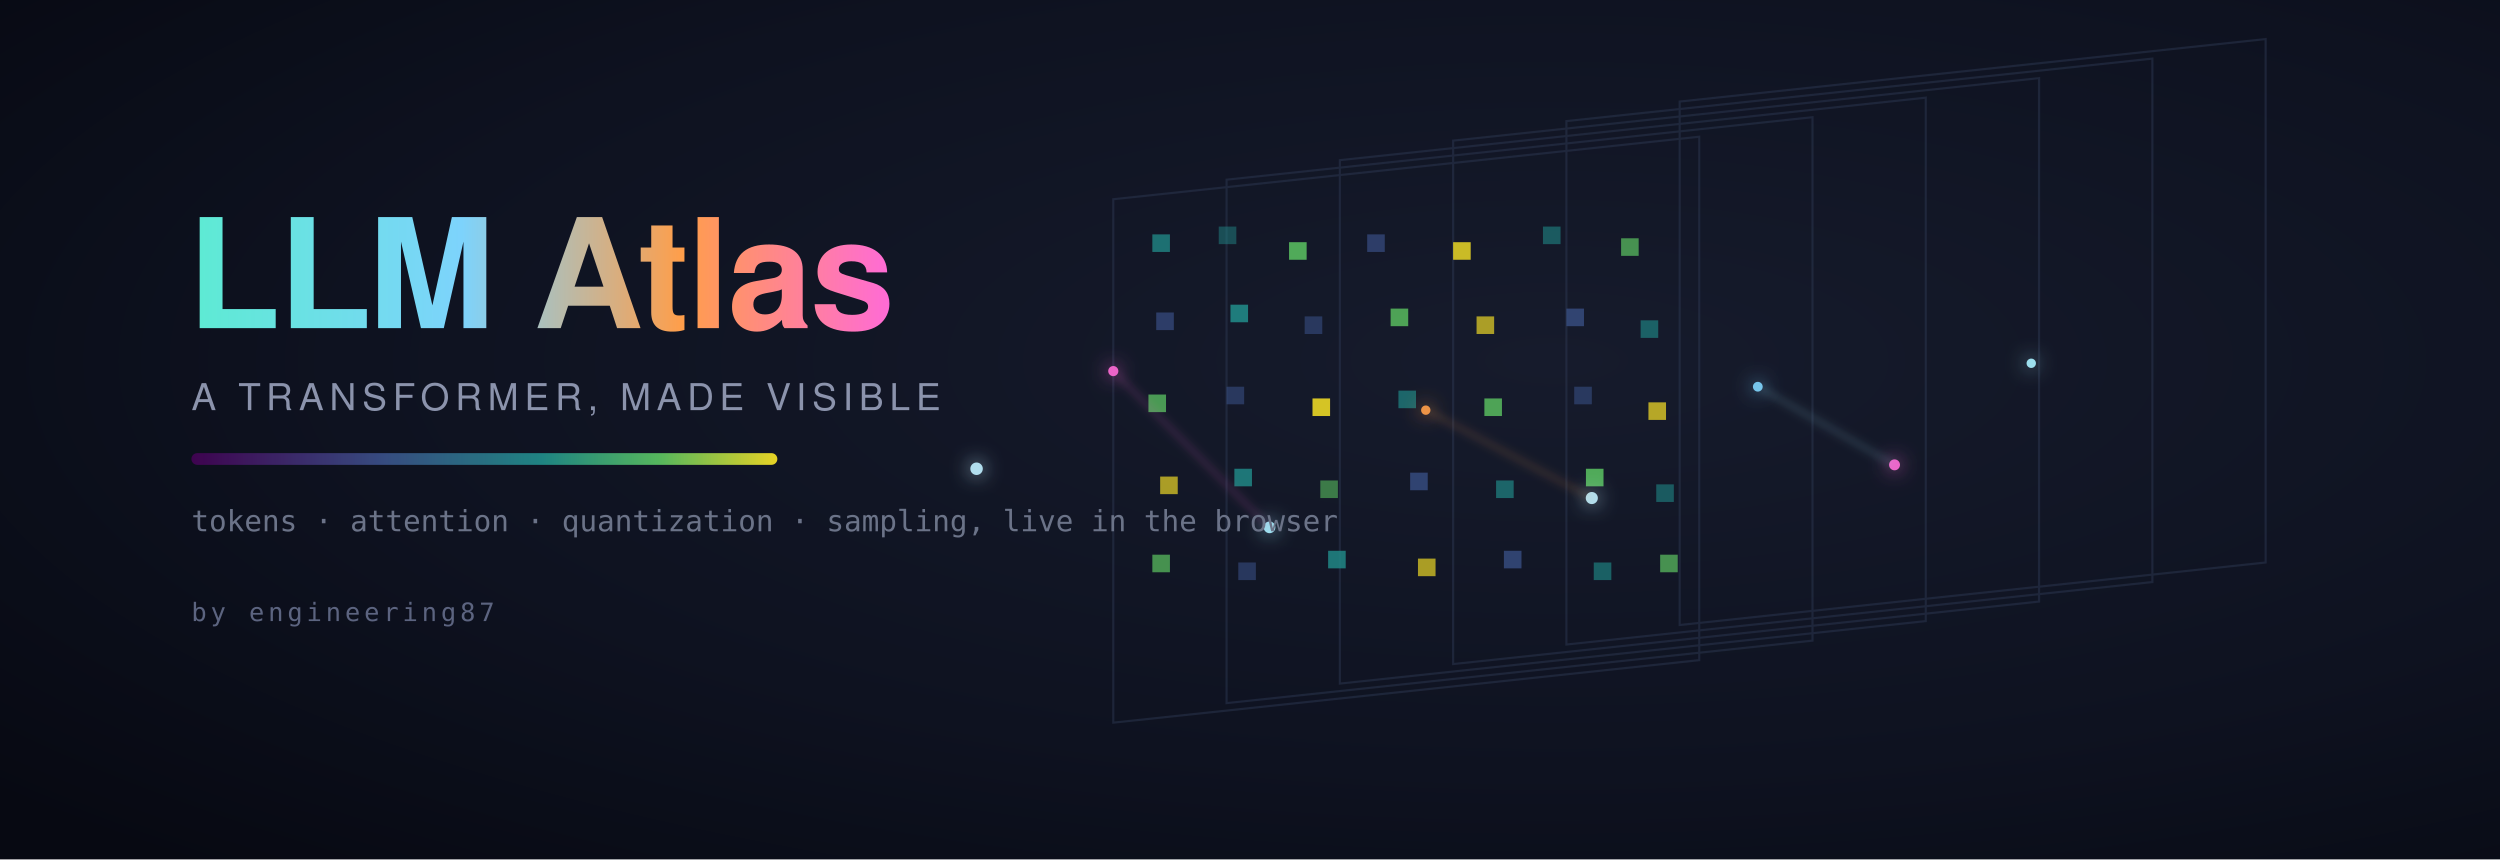
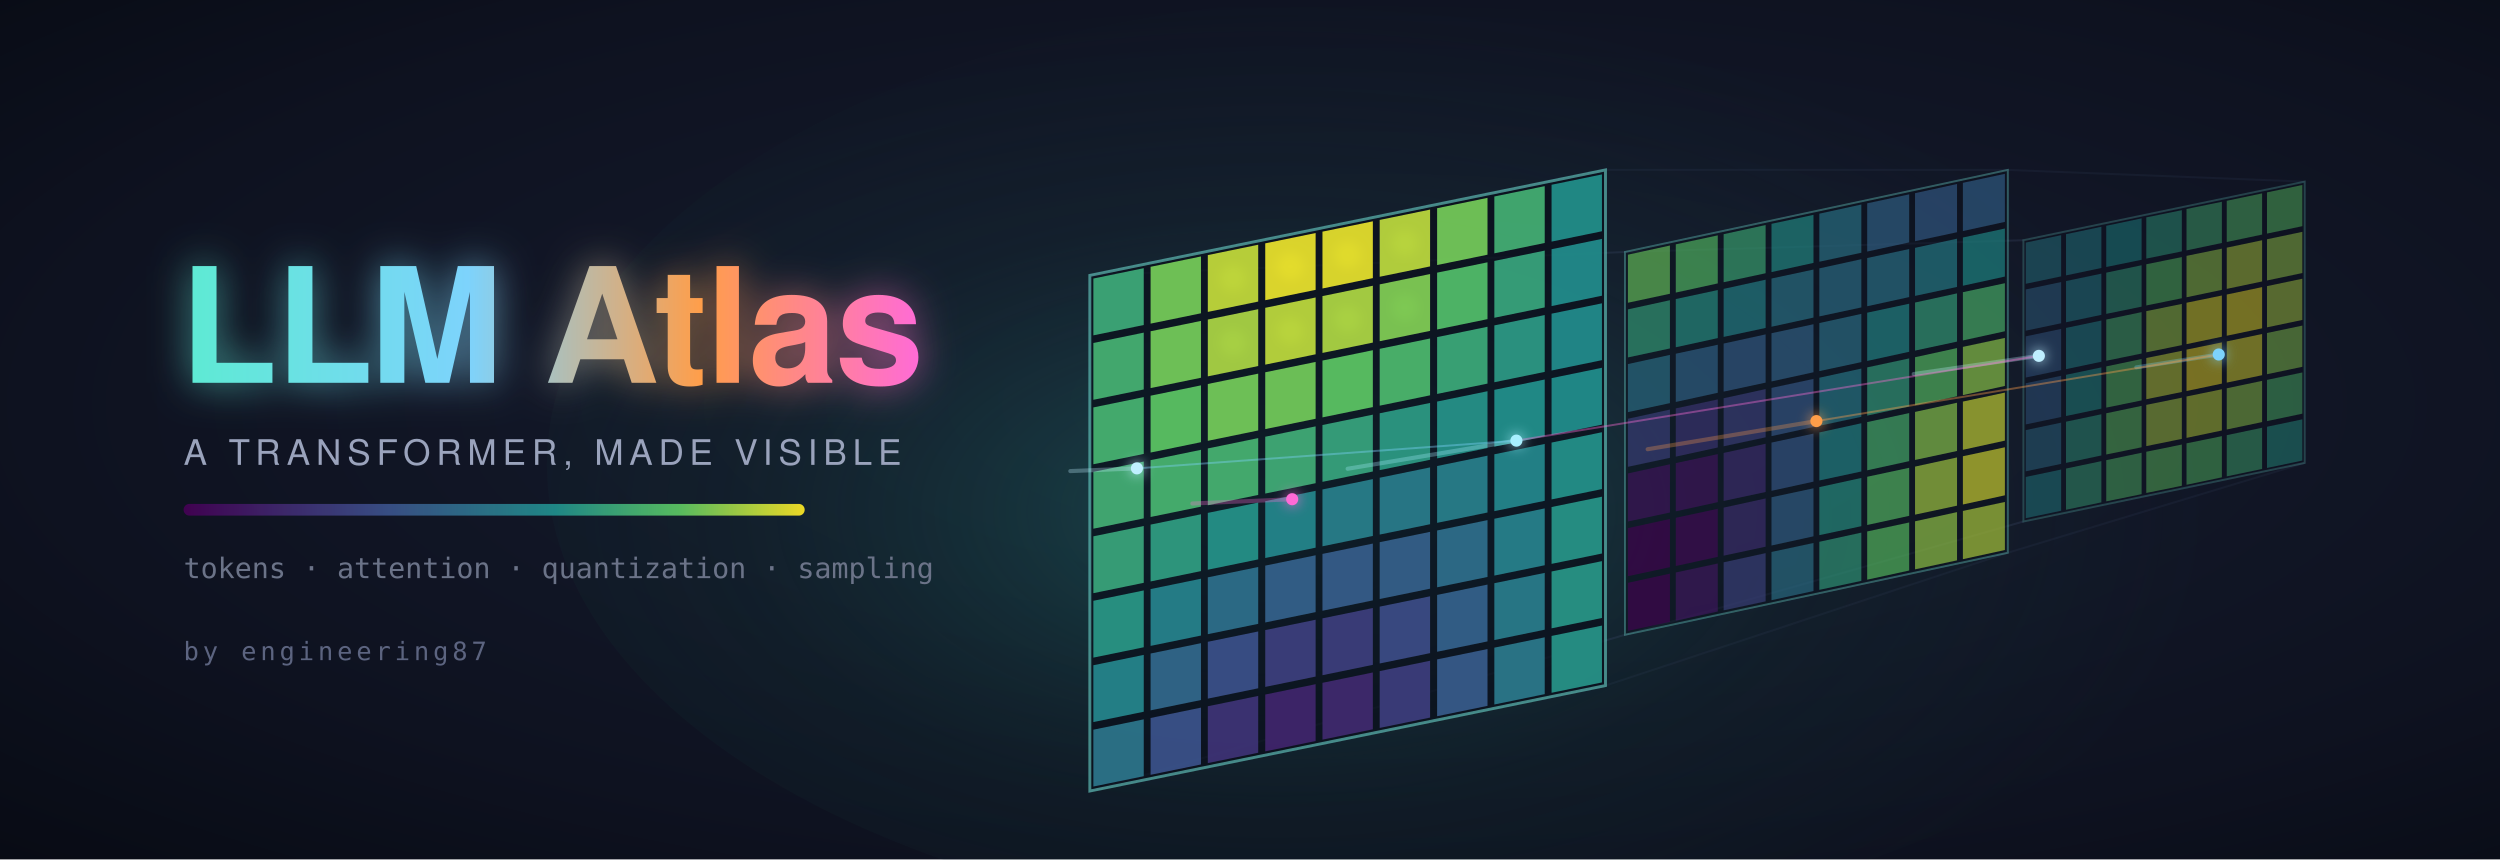
<svg xmlns="http://www.w3.org/2000/svg" width="1280" height="440" viewBox="0 0 1280 440" font-family="'Segoe UI', Helvetica, Arial, sans-serif">
  <defs>
-     <radialGradient id="bg" cx="62%" cy="42%" r="80%">
-       <stop offset="0%" stop-color="#161B2C" />
-       <stop offset="60%" stop-color="#0E1220" />
-       <stop offset="100%" stop-color="#070912" />
+     <radialGradient id="bg" cx="55%" cy="47%" r="92%">
+       <stop offset="0%" stop-color="#171D30" />
+       <stop offset="58%" stop-color="#0E1220" />
+       <stop offset="100%" stop-color="#04060C" />
+     </radialGradient>
+     <radialGradient id="halo" cx="42%" cy="55%" r="55%">
+       <stop offset="0%" stop-color="#1f7a73" stop-opacity="0.48" />
+       <stop offset="58%" stop-color="#13443d" stop-opacity="0.16" />
+       <stop offset="100%" stop-color="#13443d" stop-opacity="0" />
    </radialGradient>
    <linearGradient id="title" x1="0" y1="0" x2="1" y2="0">
      <stop offset="0%" stop-color="#5EEAD4" />
      <stop offset="38%" stop-color="#7DD3FC" />
      <stop offset="70%" stop-color="#FF9E4A" />
      <stop offset="100%" stop-color="#FF6BD6" />
    </linearGradient>
    <linearGradient id="spectrum" x1="0" y1="0" x2="1" y2="0">
      <stop offset="0%" stop-color="#440154" />
      <stop offset="33%" stop-color="#3b528b" />
      <stop offset="60%" stop-color="#21908d" />
      <stop offset="80%" stop-color="#5dc863" />
      <stop offset="100%" stop-color="#fde725" />
    </linearGradient>
-     <filter id="glow" x="-80%" y="-80%" width="260%" height="260%">
-       <feGaussianBlur stdDeviation="5" result="b" />
+     <filter id="glow" x="-200%" y="-200%" width="500%" height="500%">
+       <feGaussianBlur stdDeviation="3.2" result="b" />
      <feMerge>
        <feMergeNode in="b" />
        <feMergeNode in="SourceGraphic" />
      </feMerge>
    </filter>
-     <filter id="soft" x="-50%" y="-50%" width="200%" height="200%">
-       <feGaussianBlur stdDeviation="2.2" />
+     <filter id="cellbloom" x="-80%" y="-80%" width="260%" height="260%">
+       <feGaussianBlur stdDeviation="2.6" />
+     </filter>
+     <filter id="tglow" x="-40%" y="-60%" width="180%" height="220%">
+       <feGaussianBlur stdDeviation="10" />
    </filter>
  </defs>
  <rect width="1280" height="440" fill="url(#bg)" />
-   <g transform="translate(720 220)" opacity="0.92">
-     <g stroke="#2c3650" stroke-width="1.1" fill="none" opacity="0.55">
-       <g transform="translate(0 0)">
-         <polygon points="-150,-118 150,-150 150,118 -150,150" />
-       </g>
-       <g transform="translate(58 -10)">
-         <polygon points="-150,-118 150,-150 150,118 -150,150" />
-       </g>
-       <g transform="translate(116 -20)">
-         <polygon points="-150,-118 150,-150 150,118 -150,150" />
-       </g>
-       <g transform="translate(174 -30)">
-         <polygon points="-150,-118 150,-150 150,118 -150,150" />
-       </g>
-       <g transform="translate(232 -40)">
-         <polygon points="-150,-118 150,-150 150,118 -150,150" />
-       </g>
-       <g transform="translate(290 -50)">
-         <polygon points="-150,-118 150,-150 150,118 -150,150" />
-       </g>
-     </g>
-     <g>
-       <g transform="translate(0 0)">
-         <g fill="#21908d">
-           <rect x="-130" y="-100" width="9" height="9" opacity=".8" />
-           <rect x="-96" y="-104" width="9" height="9" opacity=".5" />
-           <rect x="-60" y="-96" width="9" height="9" opacity=".9" fill="#5dc863" />
-           <rect x="-20" y="-100" width="9" height="9" opacity=".7" fill="#3b528b" />
-           <rect x="24" y="-96" width="9" height="9" opacity=".85" fill="#fde725" />
-           <rect x="70" y="-104" width="9" height="9" opacity=".6" />
-           <rect x="110" y="-98" width="9" height="9" opacity=".75" fill="#5dc863" />
-         </g>
-         <g fill="#3b528b">
-           <rect x="-128" y="-60" width="9" height="9" opacity=".7" />
-           <rect x="-90" y="-64" width="9" height="9" opacity=".9" fill="#21908d" />
-           <rect x="-52" y="-58" width="9" height="9" opacity=".6" />
-           <rect x="-8" y="-62" width="9" height="9" opacity=".85" fill="#5dc863" />
-           <rect x="36" y="-58" width="9" height="9" opacity=".7" fill="#fde725" />
-           <rect x="82" y="-62" width="9" height="9" opacity=".8" />
-           <rect x="120" y="-56" width="9" height="9" opacity=".65" fill="#21908d" />
-         </g>
-         <g fill="#5dc863">
-           <rect x="-132" y="-18" width="9" height="9" opacity=".8" />
-           <rect x="-92" y="-22" width="9" height="9" opacity=".6" fill="#3b528b" />
-           <rect x="-48" y="-16" width="9" height="9" opacity=".9" fill="#fde725" />
-           <rect x="-4" y="-20" width="9" height="9" opacity=".7" fill="#21908d" />
-           <rect x="40" y="-16" width="9" height="9" opacity=".85" />
-           <rect x="86" y="-22" width="9" height="9" opacity=".6" fill="#3b528b" />
-           <rect x="124" y="-14" width="9" height="9" opacity=".75" fill="#fde725" />
-         </g>
-         <g fill="#21908d">
-           <rect x="-126" y="24" width="9" height="9" opacity=".7" fill="#fde725" />
-           <rect x="-88" y="20" width="9" height="9" opacity=".85" />
-           <rect x="-44" y="26" width="9" height="9" opacity=".6" fill="#5dc863" />
-           <rect x="2" y="22" width="9" height="9" opacity=".8" fill="#3b528b" />
-           <rect x="46" y="26" width="9" height="9" opacity=".7" />
-           <rect x="92" y="20" width="9" height="9" opacity=".9" fill="#5dc863" />
-           <rect x="128" y="28" width="9" height="9" opacity=".6" />
-         </g>
-         <g fill="#3b528b">
-           <rect x="-130" y="64" width="9" height="9" opacity=".75" fill="#5dc863" />
-           <rect x="-86" y="68" width="9" height="9" opacity=".6" />
-           <rect x="-40" y="62" width="9" height="9" opacity=".85" fill="#21908d" />
-           <rect x="6" y="66" width="9" height="9" opacity=".7" fill="#fde725" />
-           <rect x="50" y="62" width="9" height="9" opacity=".8" />
-           <rect x="96" y="68" width="9" height="9" opacity=".65" fill="#21908d" />
-           <rect x="130" y="64" width="9" height="9" opacity=".75" fill="#5dc863" />
-         </g>
-       </g>
-     </g>
-     <g filter="url(#glow)">
-       <circle cx="-220" cy="20" r="3.2" fill="#bfefff" />
-       <circle cx="-150" cy="-30" r="2.6" fill="#FF6BD6" />
-       <circle cx="-70" cy="50" r="3" fill="#A8F0FF" />
-       <circle cx="10" cy="-10" r="2.4" fill="#FF9E4A" />
-       <circle cx="95" cy="35" r="3.1" fill="#bfefff" />
-       <circle cx="180" cy="-22" r="2.5" fill="#7DD3FC" />
-       <circle cx="250" cy="18" r="2.8" fill="#FF6BD6" />
-       <circle cx="320" cy="-34" r="2.4" fill="#A8F0FF" />
-     </g>
-     <g stroke-width="1" opacity="0.5" filter="url(#soft)">
-       <line x1="-150" y1="-30" x2="-70" y2="50" stroke="#FF6BD6" />
-       <line x1="10" y1="-10" x2="95" y2="35" stroke="#FF9E4A" />
-       <line x1="180" y1="-22" x2="250" y2="18" stroke="#A8F0FF" />
-     </g>
-   </g>
-   <g transform="translate(96 168)">
-     <text x="0" y="0" font-size="78" font-weight="700" letter-spacing="-1" fill="url(#title)">LLM Atlas</text>
-     <text x="2" y="42" font-size="19" font-weight="500" letter-spacing="3" fill="#8B93AC">A TRANSFORMER, MADE VISIBLE</text>
-     <rect x="2" y="64" width="300" height="6" rx="3" fill="url(#spectrum)" opacity="0.9" />
-     <text x="2" y="104" font-size="15" fill="#6B7388" font-family="'JetBrains Mono', Consolas, monospace">tokens · attention · quantization · sampling, live in the browser</text>
-     <text x="2" y="150" font-size="13" letter-spacing="2" fill="#5C6480" font-family="'JetBrains Mono', Consolas, monospace">by engineering87</text>
+   <ellipse cx="720" cy="238" rx="440" ry="240" fill="url(#halo)" />
+   <g stroke="#3a4866" stroke-width="1" fill="none">
+     <line x1="558.0" y1="141.0" x2="832.0" y2="129.0" opacity="0.30" />
+     <line x1="822.0" y1="87.0" x2="1028.0" y2="87.0" opacity="0.16" />
+     <line x1="822.0" y1="351.0" x2="1028.0" y2="283.0" opacity="0.16" />
+     <line x1="558.0" y1="405.0" x2="832.0" y2="325.0" opacity="0.30" />
+     <line x1="832.0" y1="129.0" x2="1036.0" y2="123.0" opacity="0.30" />
+     <line x1="1028.0" y1="87.0" x2="1180.0" y2="93.0" opacity="0.16" />
+     <line x1="1028.0" y1="283.0" x2="1180.0" y2="237.0" opacity="0.16" />
+     <line x1="832.0" y1="325.0" x2="1036.0" y2="267.0" opacity="0.30" />
+   </g>
+   <polygon points="1036.0,123.0 1180.0,93.0 1180.0,237.0 1036.0,267.0" fill="#0a0e1b" opacity="0.36" />
+   <g>
+     <polygon points="1037.2,124.2 1055.3,120.4 1055.3,141.5 1037.2,145.3" fill="rgb(40,127,140)" opacity="0.44" />
+     <polygon points="1037.2,148.2 1055.3,144.4 1055.3,165.5 1037.2,169.3" fill="rgb(50,105,140)" opacity="0.44" />
+     <polygon points="1037.2,172.2 1055.3,168.4 1055.3,189.5 1037.2,193.3" fill="rgb(54,93,139)" opacity="0.44" />
+     <polygon points="1037.2,196.2 1055.3,192.4 1055.3,213.5 1037.2,217.3" fill="rgb(53,95,139)" opacity="0.44" />
+     <polygon points="1037.2,220.2 1055.3,216.4 1055.3,237.5 1037.2,241.3" fill="rgb(47,111,140)" opacity="0.44" />
+     <polygon points="1037.2,244.2 1055.3,240.4 1055.3,261.5 1037.2,265.3" fill="rgb(37,136,141)" opacity="0.44" />
+     <polygon points="1057.8,119.9 1075.9,116.1 1075.9,137.2 1057.8,141.0" fill="rgb(38,132,141)" opacity="0.44" />
+     <polygon points="1057.8,143.9 1075.9,140.1 1075.9,161.2 1057.8,165.0" fill="rgb(38,131,141)" opacity="0.44" />
+     <polygon points="1057.8,167.9 1075.9,164.1 1075.9,185.2 1057.8,189.0" fill="rgb(36,137,141)" opacity="0.44" />
+     <polygon points="1057.8,191.9 1075.9,188.1 1075.9,209.2 1057.8,213.0" fill="rgb(37,148,138)" opacity="0.44" />
+     <polygon points="1057.8,215.9 1075.9,212.1 1075.9,233.2 1057.8,237.0" fill="rgb(50,160,129)" opacity="0.44" />
+     <polygon points="1057.8,239.9 1075.9,236.1 1075.9,257.2 1057.8,261.0" fill="rgb(59,169,123)" opacity="0.44" />
+     <polygon points="1078.4,115.6 1096.5,111.8 1096.5,133.0 1078.4,136.7" fill="rgb(33,144,141)" opacity="0.44" />
+     <polygon points="1078.4,139.6 1096.5,135.8 1096.5,157.0 1078.4,160.7" fill="rgb(54,164,126)" opacity="0.44" />
+     <polygon points="1078.4,163.6 1096.5,159.8 1096.5,181.0 1078.4,184.7" fill="rgb(76,184,111)" opacity="0.44" />
+     <polygon points="1078.4,187.6 1096.5,183.8 1096.5,205.0 1078.4,208.7" fill="rgb(91,198,100)" opacity="0.44" />
+     <polygon points="1078.4,211.6 1096.5,207.8 1096.5,229.0 1078.4,232.7" fill="rgb(99,201,97)" opacity="0.44" />
+     <polygon points="1078.4,235.6 1096.5,231.8 1096.5,253.0 1078.4,256.7" fill="rgb(85,192,105)" opacity="0.44" />
+     <polygon points="1098.9,111.3 1117.1,107.6 1117.1,128.7 1098.9,132.4" fill="rgb(51,161,128)" opacity="0.44" />
+     <polygon points="1098.9,135.3 1117.1,131.6 1117.1,152.7 1098.9,156.4" fill="rgb(90,197,101)" opacity="0.44" />
+     <polygon points="1098.9,159.3 1117.1,155.6 1117.1,176.7 1098.9,180.4" fill="rgb(166,214,71)" opacity="0.44" />
+     <polygon points="1098.9,183.3 1117.1,179.6 1117.1,200.7 1098.9,204.4" fill="rgb(202,221,57)" opacity="0.44" />
+     <polygon points="1098.9,207.3 1117.1,203.6 1117.1,224.7 1098.9,228.4" fill="rgb(179,217,66)" opacity="0.44" />
+     <polygon points="1098.9,231.3 1117.1,227.6 1117.1,248.7 1098.9,252.4" fill="rgb(99,201,97)" opacity="0.44" />
+     <polygon points="1119.5,107.0 1137.6,103.3 1137.6,124.4 1119.5,128.2" fill="rgb(71,179,114)" opacity="0.44" />
+     <polygon points="1119.5,131.0 1137.6,127.3 1137.6,148.4 1119.5,152.2" fill="rgb(159,213,73)" opacity="0.44" />
+     <polygon points="1119.5,155.0 1137.6,151.3 1137.6,172.4 1119.5,176.2" fill="rgb(240,229,42)" opacity="0.44" />
+     <polygon points="1119.5,179.0 1137.6,175.3 1137.6,196.4 1119.5,200.2" fill="rgb(253,231,37)" opacity="0.44" />
+     <polygon points="1119.5,203.0 1137.6,199.3 1137.6,220.4 1119.5,224.2" fill="rgb(198,220,58)" opacity="0.44" />
+     <polygon points="1119.5,227.0 1137.6,223.3 1137.6,244.4 1119.5,248.2" fill="rgb(88,196,102)" opacity="0.44" />
+     <polygon points="1140.1,102.8 1158.2,99.0 1158.2,120.1 1140.1,123.9" fill="rgb(86,194,104)" opacity="0.44" />
+     <polygon points="1140.1,126.8 1158.2,123.0 1158.2,144.1 1140.1,147.9" fill="rgb(189,219,62)" opacity="0.44" />
+     <polygon points="1140.1,150.8 1158.2,147.0 1158.2,168.1 1140.1,171.9" fill="rgb(247,230,39)" opacity="0.44" />
+     <polygon points="1140.1,174.8 1158.2,171.0 1158.2,192.1 1140.1,195.9" fill="rgb(234,227,45)" opacity="0.44" />
+     <polygon points="1140.1,198.8 1158.2,195.0 1158.2,216.1 1140.1,219.9" fill="rgb(154,212,76)" opacity="0.44" />
+     <polygon points="1140.1,222.8 1158.2,219.0 1158.2,240.1 1140.1,243.9" fill="rgb(68,177,116)" opacity="0.44" />
+     <polygon points="1160.7,98.5 1178.8,94.7 1178.8,115.8 1160.7,119.6" fill="rgb(91,198,101)" opacity="0.44" />
+     <polygon points="1160.7,122.5 1178.8,118.7 1178.8,139.8 1160.7,143.6" fill="rgb(161,213,73)" opacity="0.44" />
+     <polygon points="1160.7,146.5 1178.8,142.7 1178.8,163.8 1160.7,167.6" fill="rgb(180,217,65)" opacity="0.44" />
+     <polygon points="1160.7,170.5 1178.8,166.7 1178.8,187.8 1160.7,191.6" fill="rgb(143,210,80)" opacity="0.44" />
+     <polygon points="1160.7,194.5 1178.8,190.7 1178.8,211.8 1160.7,215.6" fill="rgb(81,189,107)" opacity="0.44" />
+     <polygon points="1160.7,218.5 1178.8,214.7 1178.8,235.8 1160.7,239.6" fill="rgb(42,153,134)" opacity="0.44" />
+   </g>
+   <polygon points="1036.0,123.0 1180.0,93.0 1180.0,237.0 1036.0,267.0" fill="none" stroke="#73e6da" stroke-width="1.0" opacity="0.22" />
+   <polygon points="832.0,129.0 1028.0,87.0 1028.0,283.0 832.0,325.0" fill="#0a0e1b" opacity="0.49" />
+   <g>
+     <polygon points="833.5,130.4 855.0,125.7 855.0,150.4 833.5,155.0" fill="rgb(106,202,94)" opacity="0.62" />
+     <polygon points="833.5,158.4 855.0,153.7 855.0,178.4 833.5,183.0" fill="rgb(55,164,126)" opacity="0.62" />
+     <polygon points="833.5,186.4 855.0,181.7 855.0,206.4 833.5,211.0" fill="rgb(45,116,140)" opacity="0.62" />
+     <polygon points="833.5,214.4 855.0,209.7 855.0,234.4 833.5,239.0" fill="rgb(61,66,128)" opacity="0.62" />
+     <polygon points="833.5,242.4 855.0,237.7 855.0,262.4 833.5,267.0" fill="rgb(66,19,96)" opacity="0.62" />
+     <polygon points="833.5,270.4 855.0,265.7 855.0,290.4 833.5,295.0" fill="rgb(68,1,84)" opacity="0.62" />
+     <polygon points="833.5,298.4 855.0,293.7 855.0,318.4 833.5,323.0" fill="rgb(68,1,84)" opacity="0.62" />
+     <polygon points="858.0,125.1 879.5,120.5 879.5,145.1 858.0,149.8" fill="rgb(85,193,104)" opacity="0.62" />
+     <polygon points="858.0,153.1 879.5,148.5 879.5,173.1 858.0,177.8" fill="rgb(40,150,136)" opacity="0.62" />
+     <polygon points="858.0,181.1 879.5,176.5 879.5,201.1 858.0,205.8" fill="rgb(50,102,140)" opacity="0.62" />
+     <polygon points="858.0,209.1 879.5,204.5 879.5,229.1 858.0,233.8" fill="rgb(62,54,120)" opacity="0.62" />
+     <polygon points="858.0,237.1 879.5,232.5 879.5,257.1 858.0,261.8" fill="rgb(66,19,96)" opacity="0.62" />
+     <polygon points="858.0,265.1 879.5,260.5 879.5,285.1 858.0,289.8" fill="rgb(67,8,89)" opacity="0.62" />
+     <polygon points="858.0,293.1 879.5,288.5 879.5,313.1 858.0,317.8" fill="rgb(66,22,98)" opacity="0.62" />
+     <polygon points="882.5,119.9 904.0,115.2 904.0,139.9 882.5,144.5" fill="rgb(62,172,120)" opacity="0.62" />
+     <polygon points="882.5,147.9 904.0,143.2 904.0,167.9 882.5,172.5" fill="rgb(37,134,141)" opacity="0.62" />
+     <polygon points="882.5,175.9 904.0,171.2 904.0,195.9 882.5,200.5" fill="rgb(53,96,139)" opacity="0.62" />
+     <polygon points="882.5,203.9 904.0,199.2 904.0,223.9 882.5,228.5" fill="rgb(61,64,126)" opacity="0.62" />
+     <polygon points="882.5,231.9 904.0,227.2 904.0,251.9 882.5,256.5" fill="rgb(63,45,114)" opacity="0.62" />
+     <polygon points="882.5,259.9 904.0,255.2 904.0,279.9 882.5,284.5" fill="rgb(63,47,115)" opacity="0.62" />
+     <polygon points="882.5,287.9 904.0,283.2 904.0,307.9 882.5,312.5" fill="rgb(61,67,129)" opacity="0.62" />
+     <polygon points="907.0,114.6 928.5,110.0 928.5,134.6 907.0,139.3" fill="rgb(35,146,139)" opacity="0.62" />
+     <polygon points="907.0,142.6 928.5,138.0 928.5,162.6 907.0,167.3" fill="rgb(43,120,140)" opacity="0.62" />
+     <polygon points="907.0,170.6 928.5,166.0 928.5,190.6 907.0,195.3" fill="rgb(51,101,140)" opacity="0.62" />
+     <polygon points="907.0,198.6 928.5,194.0 928.5,218.6 907.0,223.3" fill="rgb(55,90,139)" opacity="0.62" />
+     <polygon points="907.0,226.6 928.5,222.0 928.5,246.6 907.0,251.3" fill="rgb(55,91,139)" opacity="0.62" />
+     <polygon points="907.0,254.6 928.5,250.0 928.5,274.6 907.0,279.3" fill="rgb(51,100,140)" opacity="0.62" />
+     <polygon points="907.0,282.6 928.5,278.0 928.5,302.6 907.0,307.3" fill="rgb(45,116,140)" opacity="0.62" />
+     <polygon points="931.5,109.4 953.0,104.7 953.0,129.4 931.5,134.0" fill="rgb(43,120,140)" opacity="0.62" />
+     <polygon points="931.5,137.4 953.0,132.7 953.0,157.4 931.5,162.0" fill="rgb(45,114,140)" opacity="0.62" />
+     <polygon points="931.5,165.4 953.0,160.7 953.0,185.4 931.5,190.0" fill="rgb(45,116,140)" opacity="0.62" />
+     <polygon points="931.5,193.4 953.0,188.7 953.0,213.4 931.5,218.0" fill="rgb(41,125,140)" opacity="0.62" />
+     <polygon points="931.5,221.4 953.0,216.7 953.0,241.4 931.5,246.0" fill="rgb(35,138,141)" opacity="0.62" />
+     <polygon points="931.5,249.4 953.0,244.7 953.0,269.4 931.5,274.0" fill="rgb(41,152,135)" opacity="0.62" />
+     <polygon points="931.5,277.4 953.0,272.7 953.0,297.4 931.5,302.0" fill="rgb(52,162,128)" opacity="0.62" />
+     <polygon points="956.0,104.1 977.5,99.5 977.5,124.1 956.0,128.8" fill="rgb(51,102,140)" opacity="0.62" />
+     <polygon points="956.0,132.1 977.5,127.5 977.5,152.1 956.0,156.8" fill="rgb(44,118,140)" opacity="0.62" />
+     <polygon points="956.0,160.1 977.5,155.5 977.5,180.1 956.0,184.8" fill="rgb(35,140,141)" opacity="0.62" />
+     <polygon points="956.0,188.1 977.5,183.5 977.5,208.1 956.0,212.8" fill="rgb(53,163,127)" opacity="0.62" />
+     <polygon points="956.0,216.1 977.5,211.5 977.5,236.1 956.0,240.8" fill="rgb(74,182,112)" opacity="0.62" />
+     <polygon points="956.0,244.1 977.5,239.5 977.5,264.1 956.0,268.8" fill="rgb(88,195,103)" opacity="0.62" />
+     <polygon points="956.0,272.1 977.5,267.5 977.5,292.1 956.0,296.8" fill="rgb(91,198,100)" opacity="0.62" />
+     <polygon points="980.5,98.9 1002.0,94.2 1002.0,118.9 980.5,123.5" fill="rgb(54,94,139)" opacity="0.62" />
+     <polygon points="980.5,126.9 1002.0,122.2 1002.0,146.9 980.5,151.5" fill="rgb(39,129,141)" opacity="0.62" />
+     <polygon points="980.5,154.9 1002.0,150.2 1002.0,174.9 980.5,179.5" fill="rgb(55,165,126)" opacity="0.62" />
+     <polygon points="980.5,182.9 1002.0,178.2 1002.0,202.9 980.5,207.5" fill="rgb(89,196,102)" opacity="0.62" />
+     <polygon points="980.5,210.9 1002.0,206.2 1002.0,230.9 980.5,235.5" fill="rgb(146,210,79)" opacity="0.62" />
+     <polygon points="980.5,238.9 1002.0,234.2 1002.0,258.9 980.5,263.5" fill="rgb(173,215,68)" opacity="0.62" />
+     <polygon points="980.5,266.9 1002.0,262.2 1002.0,286.9 980.5,291.5" fill="rgb(158,213,74)" opacity="0.62" />
+     <polygon points="1005.0,93.6 1026.5,89.0 1026.5,113.6 1005.0,118.3" fill="rgb(52,98,140)" opacity="0.62" />
+     <polygon points="1005.0,121.6 1026.5,117.0 1026.5,141.6 1005.0,146.3" fill="rgb(33,144,141)" opacity="0.62" />
+     <polygon points="1005.0,149.6 1026.5,145.0 1026.5,169.6 1005.0,174.3" fill="rgb(78,186,110)" opacity="0.62" />
+     <polygon points="1005.0,177.6 1026.5,173.0 1026.5,197.6 1005.0,202.3" fill="rgb(149,211,77)" opacity="0.62" />
+     <polygon points="1005.0,205.6 1026.5,201.0 1026.5,225.6 1005.0,230.3" fill="rgb(208,222,55)" opacity="0.62" />
+     <polygon points="1005.0,233.6 1026.5,229.0 1026.5,253.6 1005.0,258.3" fill="rgb(220,225,50)" opacity="0.62" />
+     <polygon points="1005.0,261.6 1026.5,257.0 1026.5,281.6 1005.0,286.3" fill="rgb(185,218,63)" opacity="0.62" />
+   </g>
+   <polygon points="832.0,129.0 1028.0,87.0 1028.0,283.0 832.0,325.0" fill="none" stroke="#73e6da" stroke-width="1.0" opacity="0.34" />
+   <polygon points="558.0,141.0 822.0,87.0 822.0,351.0 558.0,405.0" fill="#0a0e1b" opacity="0.72" />
+   <g filter="url(#cellbloom)">
+     <circle cx="631.3" cy="142.5" r="7" fill="rgb(196,220,59)" opacity="0.5" />
+     <circle cx="631.3" cy="175.5" r="7" fill="rgb(172,215,68)" opacity="0.5" />
+     <circle cx="660.7" cy="136.5" r="7" fill="rgb(236,228,44)" opacity="0.5" />
+     <circle cx="660.7" cy="169.5" r="7" fill="rgb(191,219,61)" opacity="0.5" />
+     <circle cx="690.0" cy="130.5" r="7" fill="rgb(232,227,45)" opacity="0.5" />
+     <circle cx="690.0" cy="163.5" r="7" fill="rgb(175,216,67)" opacity="0.5" />
+     <circle cx="719.3" cy="124.5" r="7" fill="rgb(190,219,62)" opacity="0.5" />
+     <circle cx="719.3" cy="157.5" r="7" fill="rgb(130,207,85)" opacity="0.5" />
+   </g>
+   <g>
+     <polygon points="559.8,142.6 585.6,137.3 585.6,166.4 559.8,171.7" fill="rgb(62,171,121)" opacity="0.92" />
+     <polygon points="559.8,175.6 585.6,170.3 585.6,199.4 559.8,204.7" fill="rgb(70,179,115)" opacity="0.92" />
+     <polygon points="559.8,208.6 585.6,203.3 585.6,232.4 559.8,237.7" fill="rgb(72,181,114)" opacity="0.92" />
+     <polygon points="559.8,241.6 585.6,236.3 585.6,265.4 559.8,270.7" fill="rgb(68,176,117)" opacity="0.92" />
+     <polygon points="559.8,274.6 585.6,269.3 585.6,298.4 559.8,303.7" fill="rgb(57,166,124)" opacity="0.92" />
+     <polygon points="559.8,307.6 585.6,302.3 585.6,331.4 559.8,336.7" fill="rgb(41,152,135)" opacity="0.92" />
+     <polygon points="559.8,340.6 585.6,335.3 585.6,364.4 559.8,369.7" fill="rgb(37,135,141)" opacity="0.92" />
+     <polygon points="559.8,373.6 585.6,368.3 585.6,397.4 559.8,402.7" fill="rgb(44,118,140)" opacity="0.92" />
+     <polygon points="589.1,136.6 614.9,131.3 614.9,160.4 589.1,165.7" fill="rgb(118,205,89)" opacity="0.92" />
+     <polygon points="589.1,169.6 614.9,164.3 614.9,193.4 589.1,198.7" fill="rgb(117,205,90)" opacity="0.92" />
+     <polygon points="589.1,202.6 614.9,197.3 614.9,226.4 589.1,231.7" fill="rgb(92,199,100)" opacity="0.92" />
+     <polygon points="589.1,235.6 614.9,230.3 614.9,259.4 589.1,264.7" fill="rgb(73,182,113)" opacity="0.92" />
+     <polygon points="589.1,268.6 614.9,263.3 614.9,292.4 589.1,297.7" fill="rgb(48,158,130)" opacity="0.92" />
+     <polygon points="589.1,301.6 614.9,296.3 614.9,325.4 589.1,330.7" fill="rgb(38,131,141)" opacity="0.92" />
+     <polygon points="589.1,334.6 614.9,329.3 614.9,358.4 589.1,363.7" fill="rgb(50,104,140)" opacity="0.92" />
+     <polygon points="589.1,367.6 614.9,362.3 614.9,391.4 589.1,396.7" fill="rgb(59,83,139)" opacity="0.92" />
+     <polygon points="618.4,130.6 644.2,125.3 644.2,154.4 618.4,159.7" fill="rgb(196,220,59)" opacity="0.92" />
+     <polygon points="618.4,163.6 644.2,158.3 644.2,187.4 618.4,192.7" fill="rgb(172,215,68)" opacity="0.92" />
+     <polygon points="618.4,196.6 644.2,191.3 644.2,220.4 618.4,225.7" fill="rgb(117,205,90)" opacity="0.92" />
+     <polygon points="618.4,229.6 644.2,224.3 644.2,253.4 618.4,258.7" fill="rgb(72,180,114)" opacity="0.92" />
+     <polygon points="618.4,262.6 644.2,257.3 644.2,286.4 618.4,291.7" fill="rgb(37,148,138)" opacity="0.92" />
+     <polygon points="618.4,295.6 644.2,290.3 644.2,319.4 618.4,324.7" fill="rgb(46,112,140)" opacity="0.92" />
+     <polygon points="618.4,328.6 644.2,323.3 644.2,352.4 618.4,357.7" fill="rgb(59,80,138)" opacity="0.92" />
+     <polygon points="618.4,361.6 644.2,356.3 644.2,385.4 618.4,390.7" fill="rgb(62,51,118)" opacity="0.92" />
+     <polygon points="647.8,124.6 673.6,119.3 673.6,148.4 647.8,153.7" fill="rgb(236,228,44)" opacity="0.92" />
+     <polygon points="647.8,157.6 673.6,152.3 673.6,181.4 647.8,186.7" fill="rgb(191,219,61)" opacity="0.92" />
+     <polygon points="647.8,190.6 673.6,185.3 673.6,214.4 647.8,219.7" fill="rgb(115,204,90)" opacity="0.92" />
+     <polygon points="647.8,223.6 673.6,218.3 673.6,247.4 647.8,252.7" fill="rgb(65,174,119)" opacity="0.92" />
+     <polygon points="647.8,256.6 673.6,251.3 673.6,280.4 647.8,285.7" fill="rgb(36,136,141)" opacity="0.92" />
+     <polygon points="647.8,289.6 673.6,284.3 673.6,313.4 647.8,318.7" fill="rgb(52,98,140)" opacity="0.92" />
+     <polygon points="647.8,322.6 673.6,317.3 673.6,346.4 647.8,351.7" fill="rgb(61,63,126)" opacity="0.92" />
+     <polygon points="647.8,355.6 673.6,350.3 673.6,379.4 647.8,384.7" fill="rgb(64,37,108)" opacity="0.92" />
+     <polygon points="677.1,118.6 702.9,113.3 702.9,142.4 677.1,147.7" fill="rgb(232,227,45)" opacity="0.92" />
+     <polygon points="677.1,151.6 702.9,146.3 702.9,175.4 677.1,180.7" fill="rgb(175,216,67)" opacity="0.92" />
+     <polygon points="677.1,184.6 702.9,179.3 702.9,208.4 677.1,213.7" fill="rgb(92,199,100)" opacity="0.92" />
+     <polygon points="677.1,217.6 702.9,212.3 702.9,241.4 677.1,246.7" fill="rgb(55,165,126)" opacity="0.92" />
+     <polygon points="677.1,250.6 702.9,245.3 702.9,274.4 677.1,279.7" fill="rgb(40,128,140)" opacity="0.92" />
+     <polygon points="677.1,283.6 702.9,278.3 702.9,307.4 677.1,312.7" fill="rgb(54,93,139)" opacity="0.92" />
+     <polygon points="677.1,316.6 702.9,311.3 702.9,340.4 677.1,345.7" fill="rgb(61,62,125)" opacity="0.92" />
+     <polygon points="677.1,349.6 702.9,344.3 702.9,373.4 677.1,378.7" fill="rgb(64,41,111)" opacity="0.92" />
+     <polygon points="706.4,112.6 732.2,107.3 732.2,136.4 706.4,141.7" fill="rgb(190,219,62)" opacity="0.92" />
+     <polygon points="706.4,145.6 732.2,140.3 732.2,169.4 706.4,174.7" fill="rgb(130,207,85)" opacity="0.92" />
+     <polygon points="706.4,178.6 732.2,173.3 732.2,202.4 706.4,207.7" fill="rgb(77,186,110)" opacity="0.92" />
+     <polygon points="706.4,211.6 732.2,206.3 732.2,235.4 706.4,240.7" fill="rgb(45,155,132)" opacity="0.92" />
+     <polygon points="706.4,244.6 732.2,239.3 732.2,268.4 706.4,273.7" fill="rgb(41,125,140)" opacity="0.92" />
+     <polygon points="706.4,277.6 732.2,272.3 732.2,301.4 706.4,306.7" fill="rgb(53,97,139)" opacity="0.92" />
+     <polygon points="706.4,310.6 732.2,305.3 732.2,334.4 706.4,339.7" fill="rgb(60,76,135)" opacity="0.92" />
+     <polygon points="706.4,343.6 732.2,338.3 732.2,367.4 706.4,372.7" fill="rgb(61,61,125)" opacity="0.92" />
+     <polygon points="735.8,106.6 761.6,101.3 761.6,130.4 735.8,135.7" fill="rgb(117,205,90)" opacity="0.92" />
+     <polygon points="735.8,139.6 761.6,134.3 761.6,163.4 735.8,168.7" fill="rgb(83,191,106)" opacity="0.92" />
+     <polygon points="735.8,172.6 761.6,167.3 761.6,196.4 735.8,201.7" fill="rgb(60,170,122)" opacity="0.92" />
+     <polygon points="735.8,205.6 761.6,200.3 761.6,229.4 735.8,234.7" fill="rgb(38,148,138)" opacity="0.92" />
+     <polygon points="735.8,238.6 761.6,233.3 761.6,262.4 735.8,267.7" fill="rgb(40,128,140)" opacity="0.92" />
+     <polygon points="735.8,271.6 761.6,266.3 761.6,295.4 735.8,300.7" fill="rgb(47,111,140)" opacity="0.92" />
+     <polygon points="735.8,304.6 761.6,299.3 761.6,328.4 735.8,333.7" fill="rgb(52,98,140)" opacity="0.92" />
+     <polygon points="735.8,337.6 761.6,332.3 761.6,361.4 735.8,366.7" fill="rgb(55,91,139)" opacity="0.92" />
+     <polygon points="765.1,100.6 790.9,95.3 790.9,124.4 765.1,129.7" fill="rgb(68,177,116)" opacity="0.92" />
+     <polygon points="765.1,133.6 790.9,128.3 790.9,157.4 765.1,162.7" fill="rgb(56,166,125)" opacity="0.92" />
+     <polygon points="765.1,166.6 790.9,161.3 790.9,190.4 765.1,195.7" fill="rgb(44,154,133)" opacity="0.92" />
+     <polygon points="765.1,199.6 790.9,194.3 790.9,223.4 765.1,228.7" fill="rgb(34,145,141)" opacity="0.92" />
+     <polygon points="765.1,232.6 790.9,227.3 790.9,256.4 765.1,261.7" fill="rgb(36,136,141)" opacity="0.92" />
+     <polygon points="765.1,265.6 790.9,260.3 790.9,289.4 765.1,294.7" fill="rgb(39,130,141)" opacity="0.92" />
+     <polygon points="765.1,298.6 790.9,293.3 790.9,322.4 765.1,327.7" fill="rgb(41,125,140)" opacity="0.92" />
+     <polygon points="765.1,331.6 790.9,326.3 790.9,355.4 765.1,360.7" fill="rgb(43,121,140)" opacity="0.92" />
+     <polygon points="794.4,94.6 820.2,89.3 820.2,118.4 794.4,123.7" fill="rgb(34,145,140)" opacity="0.92" />
+     <polygon points="794.4,127.6 820.2,122.3 820.2,151.4 794.4,156.7" fill="rgb(34,142,141)" opacity="0.92" />
+     <polygon points="794.4,160.6 820.2,155.3 820.2,184.4 794.4,189.7" fill="rgb(34,141,141)" opacity="0.92" />
+     <polygon points="794.4,193.6 820.2,188.3 820.2,217.4 794.4,222.7" fill="rgb(33,143,141)" opacity="0.92" />
+     <polygon points="794.4,226.6 820.2,221.3 820.2,250.4 794.4,255.7" fill="rgb(36,147,139)" opacity="0.92" />
+     <polygon points="794.4,259.6 820.2,254.3 820.2,283.4 794.4,288.7" fill="rgb(39,150,137)" opacity="0.92" />
+     <polygon points="794.4,292.6 820.2,287.3 820.2,316.4 794.4,321.7" fill="rgb(40,151,136)" opacity="0.92" />
+     <polygon points="794.4,325.6 820.2,320.3 820.2,349.4 794.4,354.7" fill="rgb(39,149,137)" opacity="0.92" />
+   </g>
+   <polygon points="558.0,141.0 822.0,87.0 822.0,351.0 558.0,405.0" fill="none" stroke="#73e6da" stroke-width="1.5" opacity="0.55" />
+   <g opacity="0.6">
+     <line x1="548.0" y1="241.2" x2="582.1" y2="239.8" stroke="#bfefff" stroke-width="2.1" stroke-linecap="round" opacity="0.5" />
+     <line x1="610.5" y1="257.8" x2="661.6" y2="255.6" stroke="#FF6BD6" stroke-width="2.1" stroke-linecap="round" opacity="0.5" />
+     <line x1="690.0" y1="240.0" x2="776.4" y2="225.6" stroke="#A8F0FF" stroke-width="2.1" stroke-linecap="round" opacity="0.5" />
+     <line x1="843.6" y1="230.0" x2="930.0" y2="215.6" stroke="#FF9E4A" stroke-width="2.1" stroke-linecap="round" opacity="0.5" />
+     <line x1="979.8" y1="191.5" x2="1043.9" y2="182.2" stroke="#bfefff" stroke-width="2.1" stroke-linecap="round" opacity="0.5" />
+     <line x1="1093.8" y1="188.1" x2="1136.0" y2="181.5" stroke="#7DD3FC" stroke-width="2.1" stroke-linecap="round" opacity="0.5" />
+   </g>
+   <line x1="582.1" y1="239.8" x2="776.4" y2="225.6" stroke="#7DD3FC" stroke-width="1" opacity="0.4" />
+   <line x1="776.4" y1="225.6" x2="1043.9" y2="182.2" stroke="#FF6BD6" stroke-width="1" opacity="0.4" />
+   <line x1="930.0" y1="215.6" x2="1136.0" y2="181.5" stroke="#FF9E4A" stroke-width="1" opacity="0.4" />
+   <g filter="url(#glow)">
+     <circle cx="582.1" cy="239.8" r="3.1" fill="#bfefff" />
+     <circle cx="661.6" cy="255.6" r="3.1" fill="#FF6BD6" />
+     <circle cx="776.4" cy="225.6" r="3.1" fill="#A8F0FF" />
+     <circle cx="930.0" cy="215.6" r="3.1" fill="#FF9E4A" />
+     <circle cx="1043.9" cy="182.2" r="3.1" fill="#bfefff" />
+     <circle cx="1136.0" cy="181.5" r="3.1" fill="#7DD3FC" />
+   </g>
+   <g transform="translate(92 196)">
+     <text x="0" y="0" font-size="82" font-weight="700" letter-spacing="-1" fill="url(#title)" filter="url(#tglow)" opacity="0.6">LLM Atlas</text>
+     <text x="0" y="0" font-size="82" font-weight="700" letter-spacing="-1" fill="url(#title)">LLM Atlas</text>
+     <text x="2" y="42" font-size="18" font-weight="500" letter-spacing="3" fill="#9AA3BC">A TRANSFORMER, MADE VISIBLE</text>
+     <rect x="2" y="62" width="318" height="6" rx="3" fill="url(#spectrum)" opacity="0.92" />
+     <text x="2" y="100" font-size="14.5" fill="#6B7388" font-family="'JetBrains Mono', Consolas, monospace">tokens · attention · quantization · sampling</text>
+     <text x="2" y="142" font-size="13" letter-spacing="2" fill="#5C6480" font-family="'JetBrains Mono', Consolas, monospace">by engineering87</text>
  </g>
</svg>
